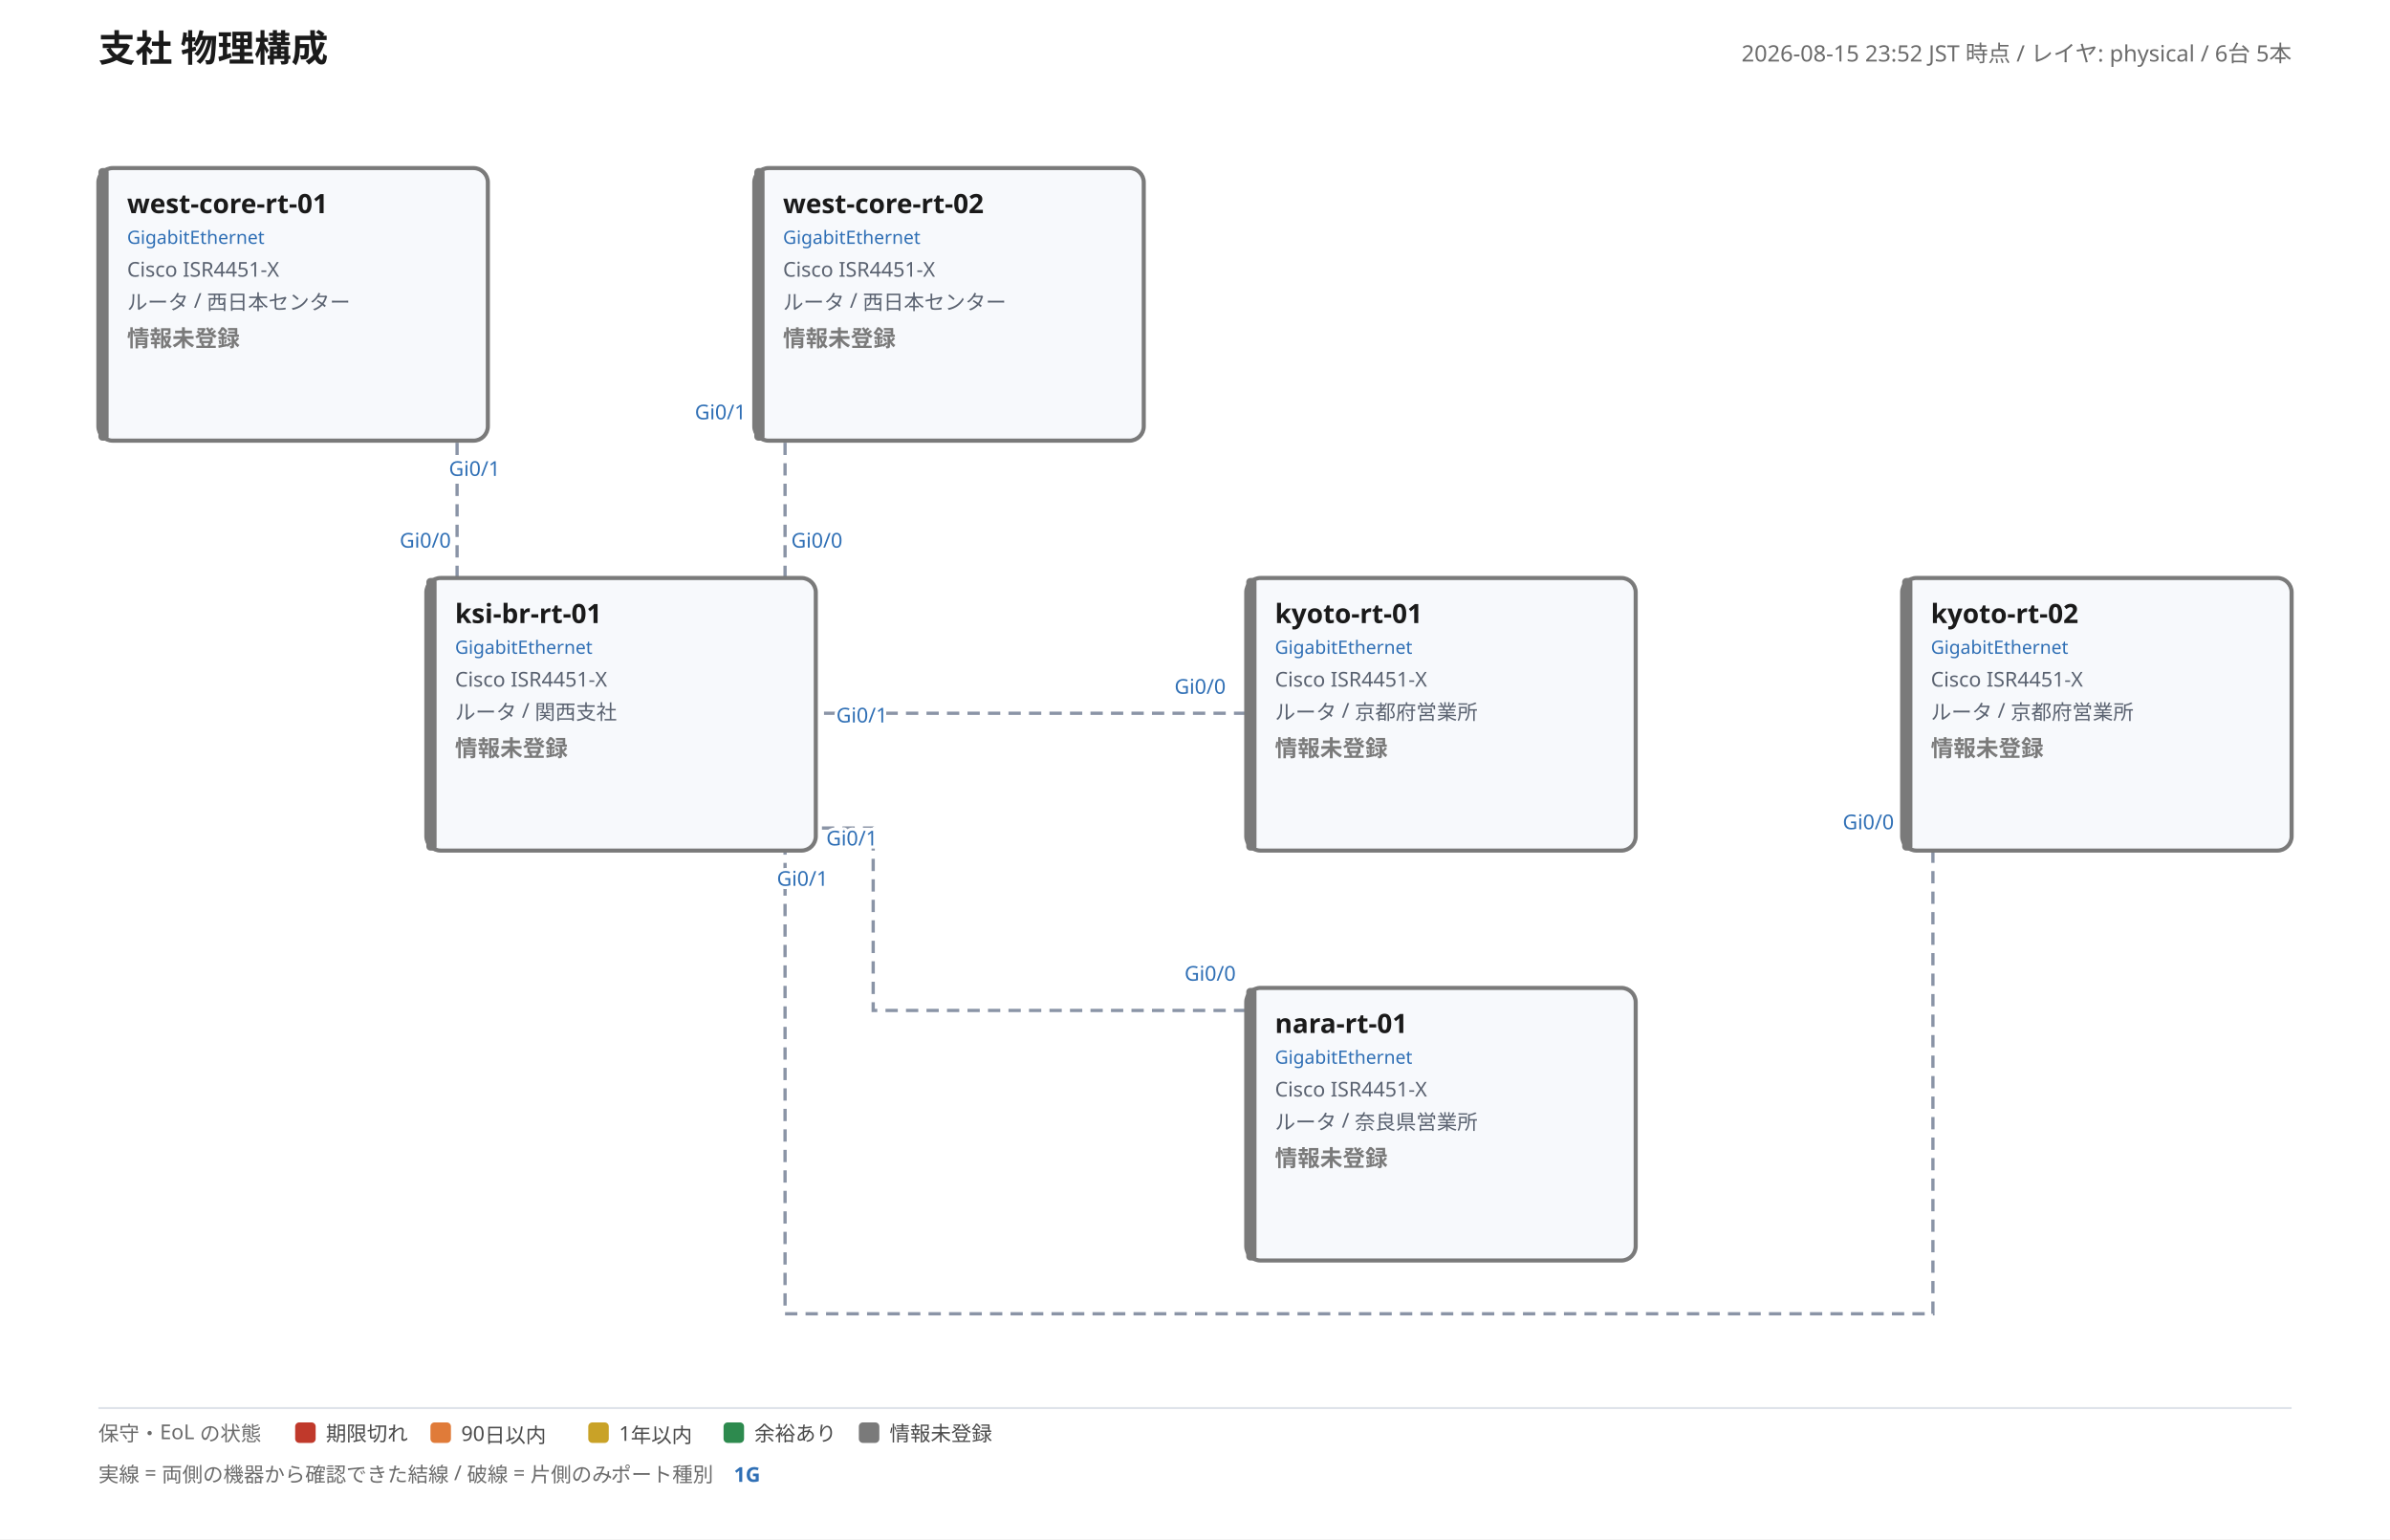
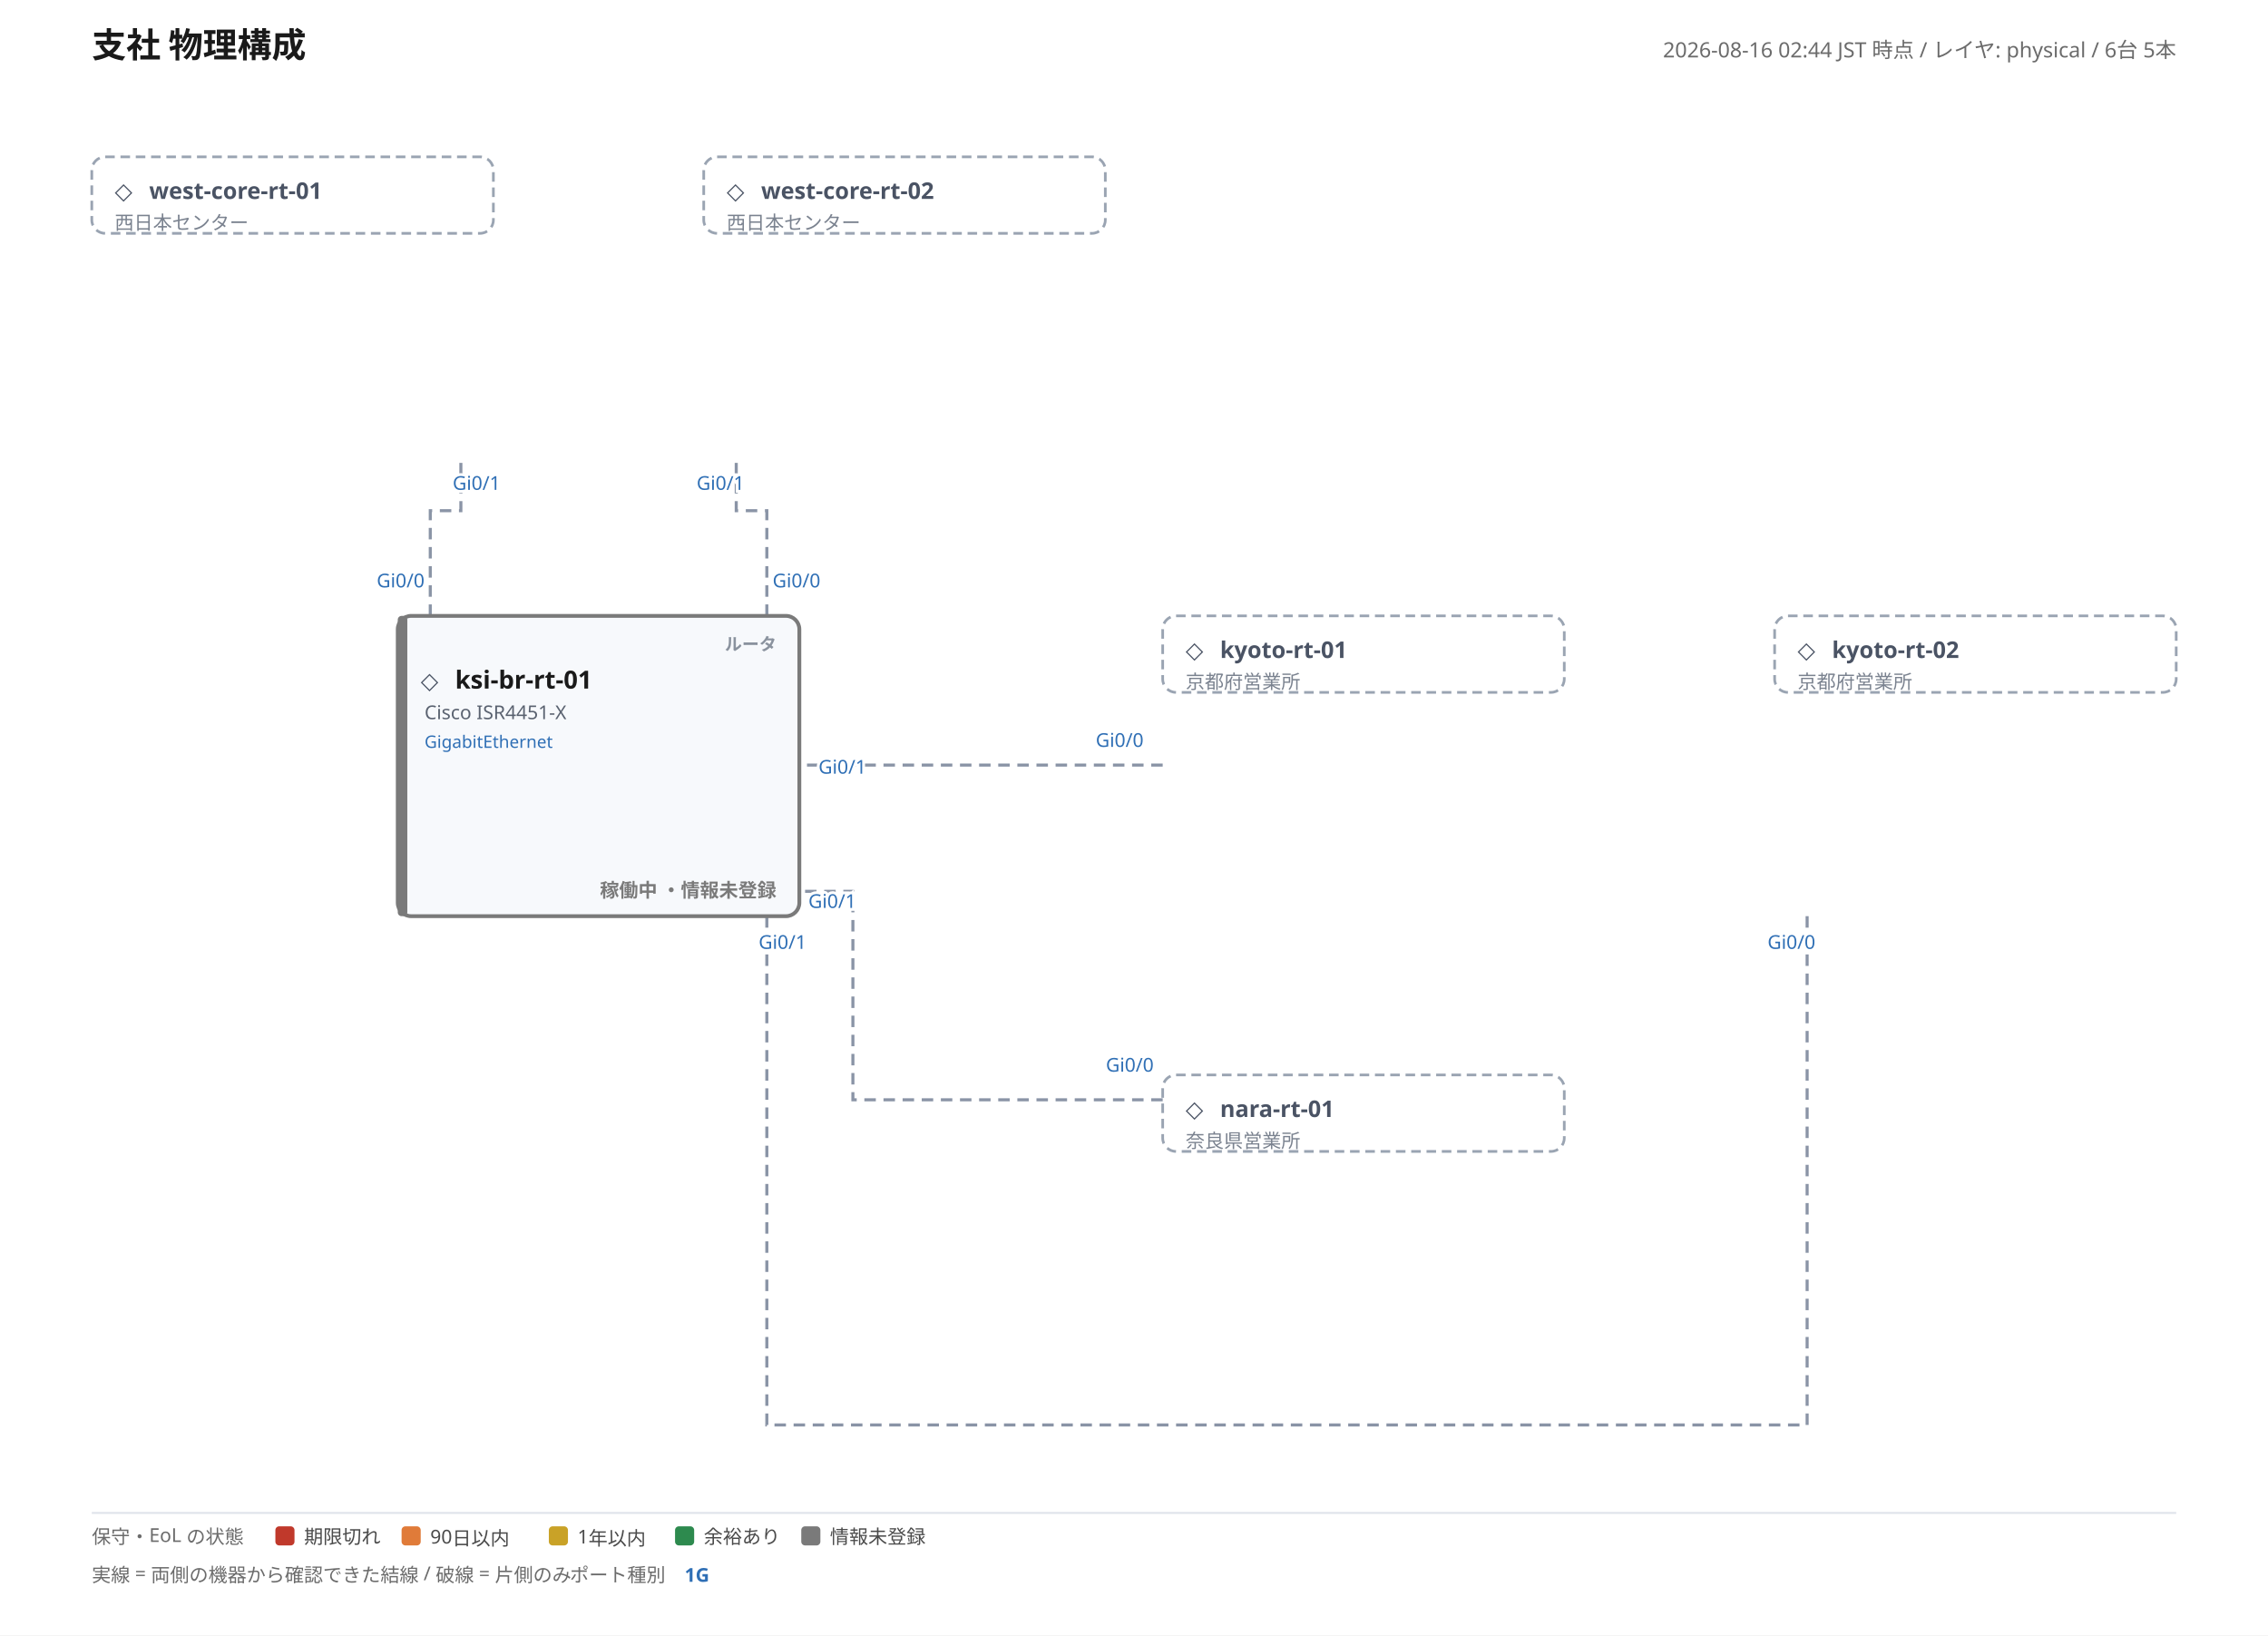
- <svg xmlns="http://www.w3.org/2000/svg" width="1166" height="751" viewBox="0 0 1166 751" font-family="'Yu Gothic', 'Hiragino Kaku Gothic ProN', Meiryo, 'Noto Sans JP', sans-serif">
+ <svg xmlns="http://www.w3.org/2000/svg" width="1186" height="855" viewBox="0 0 1186 855" font-family="'Yu Gothic', 'Hiragino Kaku Gothic ProN', Meiryo, 'Noto Sans JP', sans-serif">
  <rect width="100%" height="100%" fill="#ffffff" />
  <text x="48" y="30" font-size="18" font-weight="700" fill="#1a1a1a">支社 物理構成</text>
-   <text x="1118" y="30" font-size="11" fill="#6b6b6b" text-anchor="end">2026-08-15 23:52 JST 時点 / レイヤ: physical / 6台 5本</text>
-   <polyline points="223,282 223,215" fill="none" stroke="#8a94a6" stroke-width="1.6" stroke-dasharray="6 4" />
-   <text class="port-label" x="220.0" y="267.2" font-size="10" fill="#2f6fb5" text-anchor="end" paint-order="stroke" stroke="#ffffff" stroke-width="3">Gi0/0</text>
-   <text class="port-label" x="219.0" y="232.2" font-size="10" fill="#2f6fb5" text-anchor="start" paint-order="stroke" stroke="#ffffff" stroke-width="3">Gi0/1</text>
-   <polyline points="383,282 383,215" fill="none" stroke="#8a94a6" stroke-width="1.6" stroke-dasharray="6 4" />
-   <text class="port-label" x="386.0" y="267.2" font-size="10" fill="#2f6fb5" text-anchor="start" paint-order="stroke" stroke="#ffffff" stroke-width="3">Gi0/0</text>
-   <text class="port-label" x="364.0" y="204.6" font-size="10" fill="#2f6fb5" text-anchor="end" paint-order="stroke" stroke="#ffffff" stroke-width="3">Gi0/1</text>
-   <polyline points="608,348 398,348" fill="none" stroke="#8a94a6" stroke-width="1.6" stroke-dasharray="6 4" />
-   <text class="port-label" x="598.0" y="338.5" font-size="10" fill="#2f6fb5" text-anchor="end" paint-order="stroke" stroke="#ffffff" stroke-width="3">Gi0/0</text>
-   <text class="port-label" x="408.0" y="352.5" font-size="10" fill="#2f6fb5" text-anchor="start" paint-order="stroke" stroke="#ffffff" stroke-width="3">Gi0/1</text>
-   <polyline points="943,415 943,641 383,641 383,415" fill="none" stroke="#8a94a6" stroke-width="1.6" stroke-dasharray="6 4" />
-   <text class="port-label" x="924.0" y="404.6" font-size="10" fill="#2f6fb5" text-anchor="end" paint-order="stroke" stroke="#ffffff" stroke-width="3">Gi0/0</text>
-   <text class="port-label" x="379.0" y="432.2" font-size="10" fill="#2f6fb5" text-anchor="start" paint-order="stroke" stroke="#ffffff" stroke-width="3">Gi0/1</text>
-   <polyline points="608,493 426,493 426,404 398,404" fill="none" stroke="#8a94a6" stroke-width="1.6" stroke-dasharray="6 4" />
-   <text class="port-label" x="602.9" y="478.5" font-size="10" fill="#2f6fb5" text-anchor="end" paint-order="stroke" stroke="#ffffff" stroke-width="3">Gi0/0</text>
-   <text class="port-label" x="403.1" y="412.5" font-size="10" fill="#2f6fb5" text-anchor="start" paint-order="stroke" stroke="#ffffff" stroke-width="3">Gi0/1</text>
+   <text x="1138" y="30" font-size="11" fill="#6b6b6b" text-anchor="end">2026-08-16 02:44 JST 時点 / レイヤ: physical / 6台 5本</text>
+   <polyline points="225,322 225,267 241,267 241,239" fill="none" stroke="#8a94a6" stroke-width="1.6" stroke-dasharray="6 4" />
+   <text class="port-label" x="222.0" y="307.1" font-size="10" fill="#2f6fb5" text-anchor="end" paint-order="stroke" stroke="#ffffff" stroke-width="3">Gi0/0</text>
+   <text class="port-label" x="236.7" y="256.1" font-size="10" fill="#2f6fb5" text-anchor="start" paint-order="stroke" stroke="#ffffff" stroke-width="3">Gi0/1</text>
+   <polyline points="401,322 401,267 385,267 385,239" fill="none" stroke="#8a94a6" stroke-width="1.6" stroke-dasharray="6 4" />
+   <text class="port-label" x="404.0" y="307.1" font-size="10" fill="#2f6fb5" text-anchor="start" paint-order="stroke" stroke="#ffffff" stroke-width="3">Gi0/0</text>
+   <text class="port-label" x="389.3" y="256.1" font-size="10" fill="#2f6fb5" text-anchor="end" paint-order="stroke" stroke="#ffffff" stroke-width="3">Gi0/1</text>
+   <polyline points="608,400 418,400" fill="none" stroke="#8a94a6" stroke-width="1.6" stroke-dasharray="6 4" />
+   <text class="port-label" x="598.0" y="390.5" font-size="10" fill="#2f6fb5" text-anchor="end" paint-order="stroke" stroke="#ffffff" stroke-width="3">Gi0/0</text>
+   <text class="port-label" x="428.0" y="404.5" font-size="10" fill="#2f6fb5" text-anchor="start" paint-order="stroke" stroke="#ffffff" stroke-width="3">Gi0/1</text>
+   <polyline points="945,479 945,745 401,745 401,479" fill="none" stroke="#8a94a6" stroke-width="1.6" stroke-dasharray="6 4" />
+   <text class="port-label" x="949.3" y="496.1" font-size="10" fill="#2f6fb5" text-anchor="end" paint-order="stroke" stroke="#ffffff" stroke-width="3">Gi0/0</text>
+   <text class="port-label" x="396.7" y="496.1" font-size="10" fill="#2f6fb5" text-anchor="start" paint-order="stroke" stroke="#ffffff" stroke-width="3">Gi0/1</text>
+   <polyline points="608,575 446,575 446,466 418,466" fill="none" stroke="#8a94a6" stroke-width="1.6" stroke-dasharray="6 4" />
+   <text class="port-label" x="603.3" y="560.3" font-size="10" fill="#2f6fb5" text-anchor="end" paint-order="stroke" stroke="#ffffff" stroke-width="3">Gi0/0</text>
+   <text class="port-label" x="422.7" y="474.7" font-size="10" fill="#2f6fb5" text-anchor="start" paint-order="stroke" stroke="#ffffff" stroke-width="3">Gi0/1</text>
  <g>
-     <rect x="48" y="82" width="190" height="133" rx="7" fill="#f7f9fc" stroke="#7a7a7a" stroke-width="2" />
-     <rect x="48" y="82" width="5" height="133" rx="2" fill="#7a7a7a" />
-     <text x="62" y="104" font-size="13" font-weight="700" fill="#1a1a1a">west-core-rt-01</text>
-     <text x="62" y="119" font-size="9">
+     <rect x="48" y="82" width="210" height="40" rx="7" fill="none" stroke="#9aa4b2" stroke-width="1.4" stroke-dasharray="5 3" />
+     <text x="60" y="104" font-size="12" fill="#4a5364">◇</text>
+     <text x="78" y="104" font-size="12" font-weight="700" fill="#4a5364">west-core-rt-01</text>
+     <text x="60" y="120" font-size="10" fill="#7a828f">西日本センター</text>
+   </g>
+   <g>
+     <rect x="368" y="82" width="210" height="40" rx="7" fill="none" stroke="#9aa4b2" stroke-width="1.4" stroke-dasharray="5 3" />
+     <text x="380" y="104" font-size="12" fill="#4a5364">◇</text>
+     <text x="398" y="104" font-size="12" font-weight="700" fill="#4a5364">west-core-rt-02</text>
+     <text x="380" y="120" font-size="10" fill="#7a828f">西日本センター</text>
+   </g>
+   <g>
+     <rect x="208" y="322" width="210" height="157" rx="7" fill="#f7f9fc" stroke="#7a7a7a" stroke-width="2" />
+     <rect x="208" y="322" width="5" height="157" rx="2" fill="#7a7a7a" />
+     <text x="406" y="340" font-size="9" font-weight="700" fill="#8a929e" text-anchor="end">ルータ</text>
+     <text x="220" y="360" font-size="12" fill="#4a5364">◇</text>
+     <text x="238" y="360" font-size="13" font-weight="700" fill="#1a1a1a">ksi-br-rt-01</text>
+     <text x="222" y="376" font-size="10" fill="#5a6270">Cisco ISR4451-X</text>
+     <text x="222" y="391" font-size="9">
      <tspan fill="#2f6fb5">GigabitEthernet</tspan>
    </text>
-     <text x="62" y="135" font-size="10" fill="#5a6270">Cisco ISR4451-X</text>
-     <text x="62" y="151" font-size="10" fill="#5a6270">ルータ / 西日本センター</text>
-     <text x="62" y="169" font-size="11" font-weight="600" fill="#7a7a7a">情報未登録</text>
+     <text x="406" y="469" font-size="10" font-weight="600" fill="#7a7a7a" text-anchor="end">稼働中 ・情報未登録</text>
  </g>
  <g>
-     <rect x="368" y="82" width="190" height="133" rx="7" fill="#f7f9fc" stroke="#7a7a7a" stroke-width="2" />
-     <rect x="368" y="82" width="5" height="133" rx="2" fill="#7a7a7a" />
-     <text x="382" y="104" font-size="13" font-weight="700" fill="#1a1a1a">west-core-rt-02</text>
-     <text x="382" y="119" font-size="9">
-       <tspan fill="#2f6fb5">GigabitEthernet</tspan>
-     </text>
-     <text x="382" y="135" font-size="10" fill="#5a6270">Cisco ISR4451-X</text>
-     <text x="382" y="151" font-size="10" fill="#5a6270">ルータ / 西日本センター</text>
-     <text x="382" y="169" font-size="11" font-weight="600" fill="#7a7a7a">情報未登録</text>
+     <rect x="608" y="322" width="210" height="40" rx="7" fill="none" stroke="#9aa4b2" stroke-width="1.4" stroke-dasharray="5 3" />
+     <text x="620" y="344" font-size="12" fill="#4a5364">◇</text>
+     <text x="638" y="344" font-size="12" font-weight="700" fill="#4a5364">kyoto-rt-01</text>
+     <text x="620" y="360" font-size="10" fill="#7a828f">京都府営業所</text>
  </g>
  <g>
-     <rect x="208" y="282" width="190" height="133" rx="7" fill="#f7f9fc" stroke="#7a7a7a" stroke-width="2" />
-     <rect x="208" y="282" width="5" height="133" rx="2" fill="#7a7a7a" />
-     <text x="222" y="304" font-size="13" font-weight="700" fill="#1a1a1a">ksi-br-rt-01</text>
-     <text x="222" y="319" font-size="9">
-       <tspan fill="#2f6fb5">GigabitEthernet</tspan>
-     </text>
-     <text x="222" y="335" font-size="10" fill="#5a6270">Cisco ISR4451-X</text>
-     <text x="222" y="351" font-size="10" fill="#5a6270">ルータ / 関西支社</text>
-     <text x="222" y="369" font-size="11" font-weight="600" fill="#7a7a7a">情報未登録</text>
+     <rect x="928" y="322" width="210" height="40" rx="7" fill="none" stroke="#9aa4b2" stroke-width="1.4" stroke-dasharray="5 3" />
+     <text x="940" y="344" font-size="12" fill="#4a5364">◇</text>
+     <text x="958" y="344" font-size="12" font-weight="700" fill="#4a5364">kyoto-rt-02</text>
+     <text x="940" y="360" font-size="10" fill="#7a828f">京都府営業所</text>
  </g>
  <g>
-     <rect x="608" y="282" width="190" height="133" rx="7" fill="#f7f9fc" stroke="#7a7a7a" stroke-width="2" />
-     <rect x="608" y="282" width="5" height="133" rx="2" fill="#7a7a7a" />
-     <text x="622" y="304" font-size="13" font-weight="700" fill="#1a1a1a">kyoto-rt-01</text>
-     <text x="622" y="319" font-size="9">
-       <tspan fill="#2f6fb5">GigabitEthernet</tspan>
-     </text>
-     <text x="622" y="335" font-size="10" fill="#5a6270">Cisco ISR4451-X</text>
-     <text x="622" y="351" font-size="10" fill="#5a6270">ルータ / 京都府営業所</text>
-     <text x="622" y="369" font-size="11" font-weight="600" fill="#7a7a7a">情報未登録</text>
+     <rect x="608" y="562" width="210" height="40" rx="7" fill="none" stroke="#9aa4b2" stroke-width="1.4" stroke-dasharray="5 3" />
+     <text x="620" y="584" font-size="12" fill="#4a5364">◇</text>
+     <text x="638" y="584" font-size="12" font-weight="700" fill="#4a5364">nara-rt-01</text>
+     <text x="620" y="600" font-size="10" fill="#7a828f">奈良県営業所</text>
  </g>
-   <g>
-     <rect x="928" y="282" width="190" height="133" rx="7" fill="#f7f9fc" stroke="#7a7a7a" stroke-width="2" />
-     <rect x="928" y="282" width="5" height="133" rx="2" fill="#7a7a7a" />
-     <text x="942" y="304" font-size="13" font-weight="700" fill="#1a1a1a">kyoto-rt-02</text>
-     <text x="942" y="319" font-size="9">
-       <tspan fill="#2f6fb5">GigabitEthernet</tspan>
-     </text>
-     <text x="942" y="335" font-size="10" fill="#5a6270">Cisco ISR4451-X</text>
-     <text x="942" y="351" font-size="10" fill="#5a6270">ルータ / 京都府営業所</text>
-     <text x="942" y="369" font-size="11" font-weight="600" fill="#7a7a7a">情報未登録</text>
-   </g>
-   <g>
-     <rect x="608" y="482" width="190" height="133" rx="7" fill="#f7f9fc" stroke="#7a7a7a" stroke-width="2" />
-     <rect x="608" y="482" width="5" height="133" rx="2" fill="#7a7a7a" />
-     <text x="622" y="504" font-size="13" font-weight="700" fill="#1a1a1a">nara-rt-01</text>
-     <text x="622" y="519" font-size="9">
-       <tspan fill="#2f6fb5">GigabitEthernet</tspan>
-     </text>
-     <text x="622" y="535" font-size="10" fill="#5a6270">Cisco ISR4451-X</text>
-     <text x="622" y="551" font-size="10" fill="#5a6270">ルータ / 奈良県営業所</text>
-     <text x="622" y="569" font-size="11" font-weight="600" fill="#7a7a7a">情報未登録</text>
-   </g>
-   <line x1="48" y1="687" x2="1118" y2="687" stroke="#dfe3ea" stroke-width="1" />
-   <text x="48" y="703" font-size="10" fill="#6b6b6b">保守・EoL の状態</text>
-   <rect x="144" y="694" width="10" height="10" rx="2" fill="#c0392b" />
-   <text x="159" y="703" font-size="10" fill="#4a4a4a">期限切れ</text>
-   <rect x="210" y="694" width="10" height="10" rx="2" fill="#e07b39" />
-   <text x="225" y="703" font-size="10" fill="#4a4a4a">90日以内</text>
-   <rect x="287" y="694" width="10" height="10" rx="2" fill="#c9a227" />
-   <text x="302" y="703" font-size="10" fill="#4a4a4a">1年以内</text>
-   <rect x="353" y="694" width="10" height="10" rx="2" fill="#2d8a4e" />
-   <text x="368" y="703" font-size="10" fill="#4a4a4a">余裕あり</text>
-   <rect x="419" y="694" width="10" height="10" rx="2" fill="#7a7a7a" />
-   <text x="434" y="703" font-size="10" fill="#4a4a4a">情報未登録</text>
-   <text x="48" y="723" font-size="10" fill="#6b6b6b">実線 = 両側の機器から確認できた結線 / 破線 = 片側のみ</text>
-   <text x="298" y="723" font-size="10" fill="#6b6b6b">ポート種別</text>
-   <text x="358" y="723" font-size="10" fill="#2f6fb5" font-weight="700">1G</text>
+   <line x1="48" y1="791" x2="1138" y2="791" stroke="#dfe3ea" stroke-width="1" />
+   <text x="48" y="807" font-size="10" fill="#6b6b6b">保守・EoL の状態</text>
+   <rect x="144" y="798" width="10" height="10" rx="2" fill="#c0392b" />
+   <text x="159" y="807" font-size="10" fill="#4a4a4a">期限切れ</text>
+   <rect x="210" y="798" width="10" height="10" rx="2" fill="#e07b39" />
+   <text x="225" y="807" font-size="10" fill="#4a4a4a">90日以内</text>
+   <rect x="287" y="798" width="10" height="10" rx="2" fill="#c9a227" />
+   <text x="302" y="807" font-size="10" fill="#4a4a4a">1年以内</text>
+   <rect x="353" y="798" width="10" height="10" rx="2" fill="#2d8a4e" />
+   <text x="368" y="807" font-size="10" fill="#4a4a4a">余裕あり</text>
+   <rect x="419" y="798" width="10" height="10" rx="2" fill="#7a7a7a" />
+   <text x="434" y="807" font-size="10" fill="#4a4a4a">情報未登録</text>
+   <text x="48" y="827" font-size="10" fill="#6b6b6b">実線 = 両側の機器から確認できた結線 / 破線 = 片側のみ</text>
+   <text x="298" y="827" font-size="10" fill="#6b6b6b">ポート種別</text>
+   <text x="358" y="827" font-size="10" fill="#2f6fb5" font-weight="700">1G</text>
</svg>
